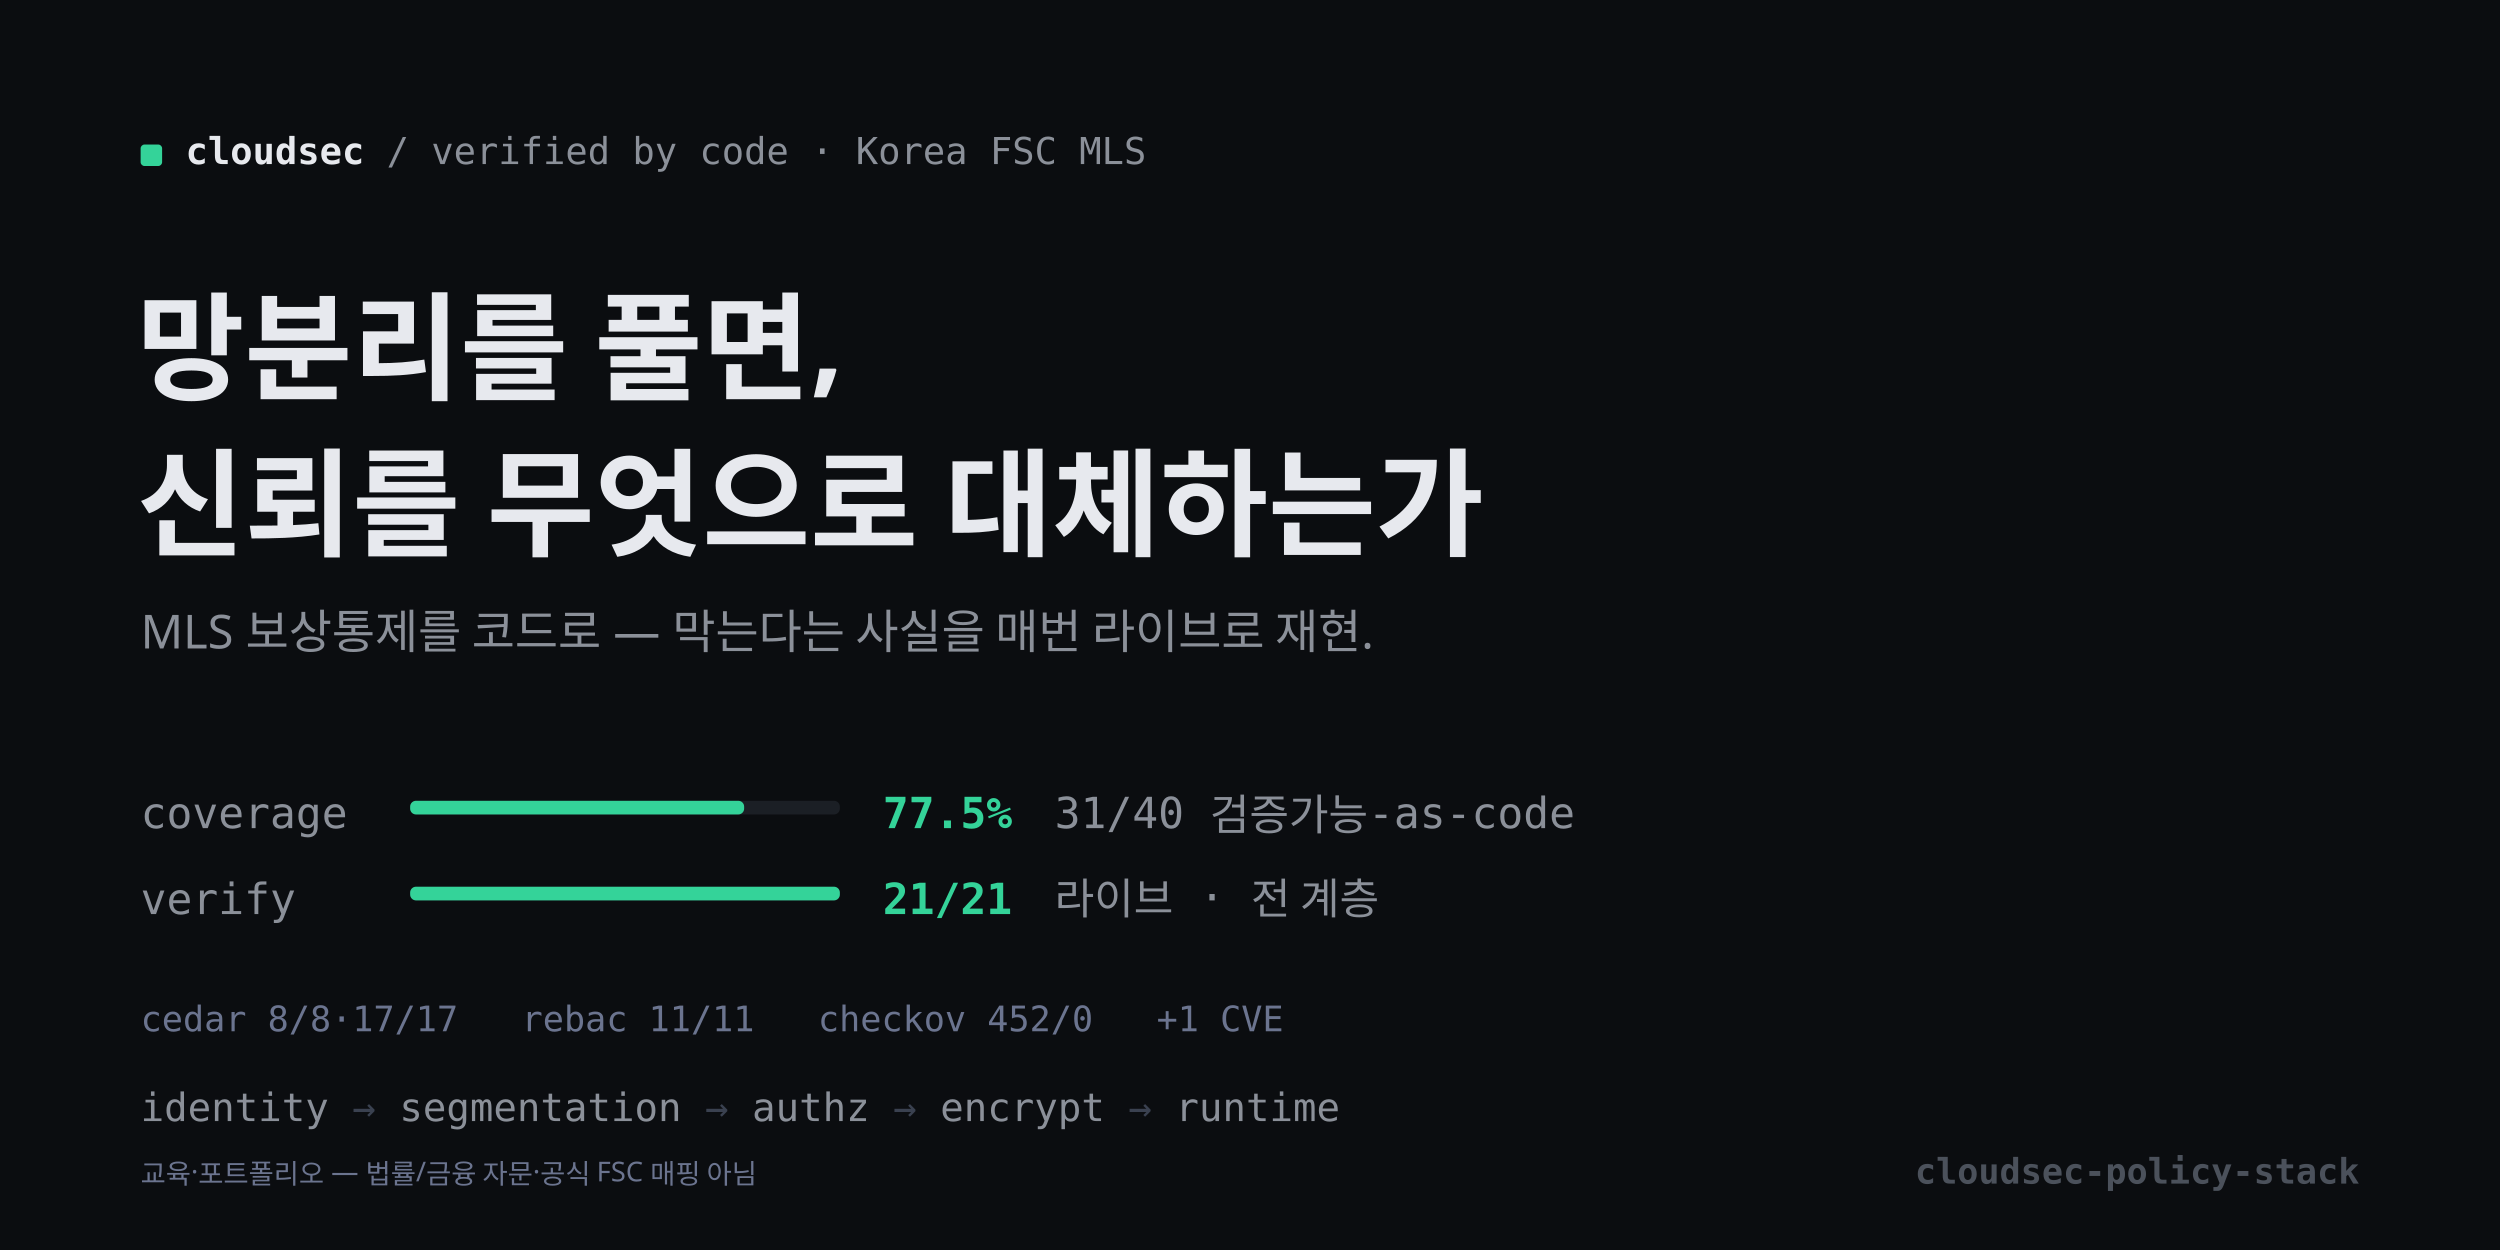
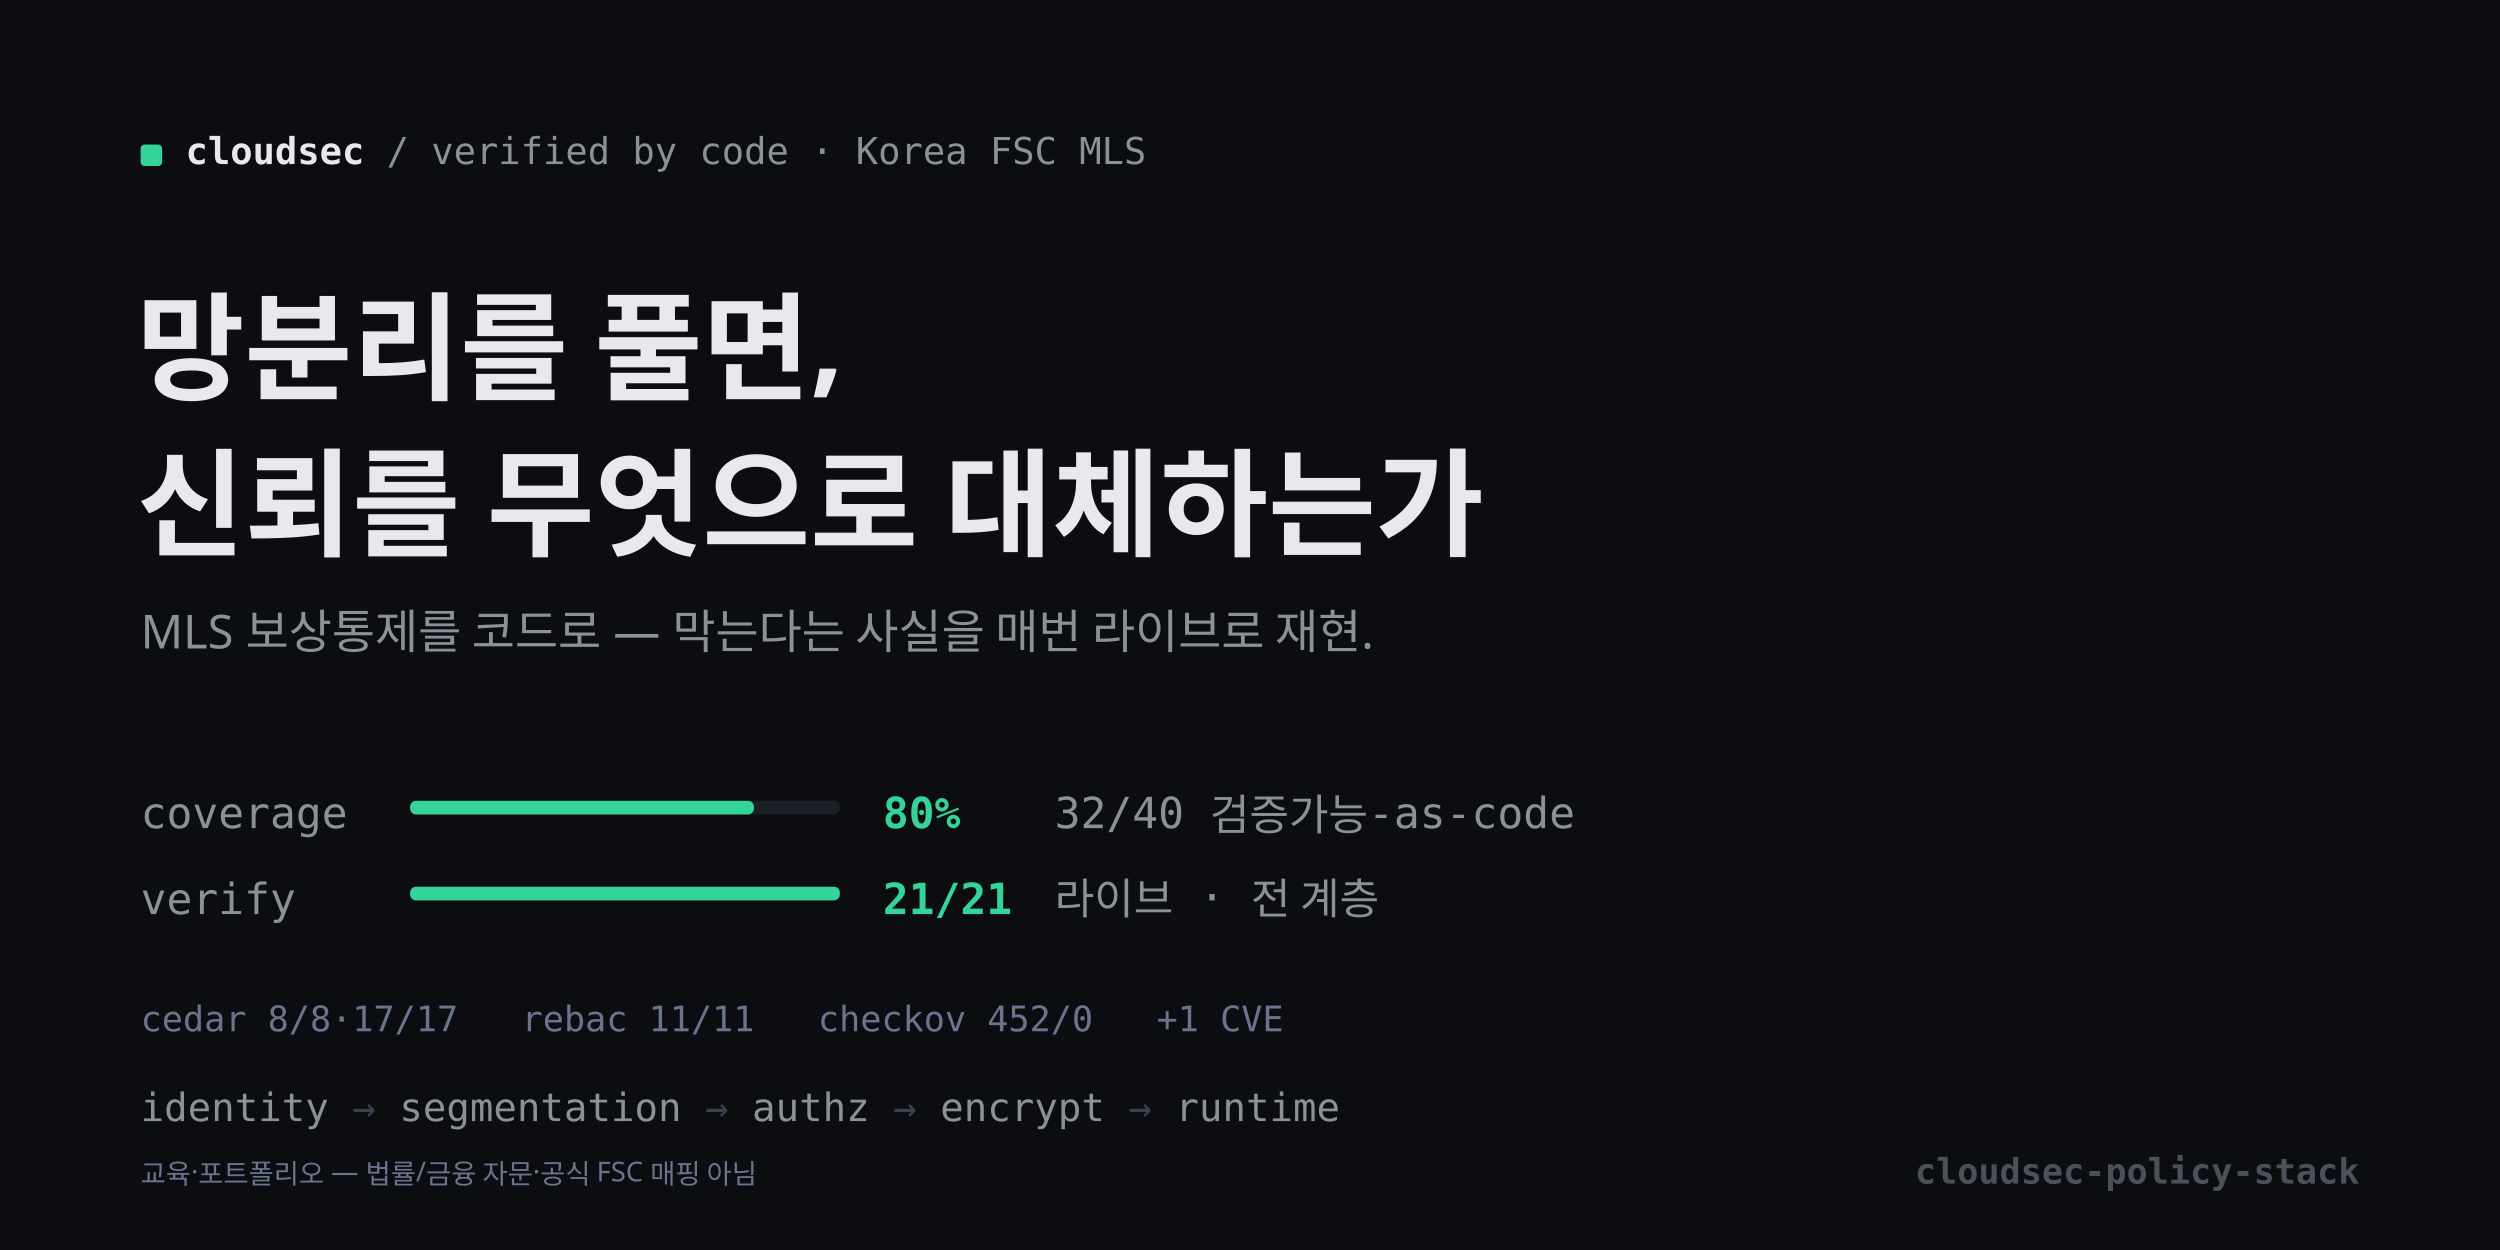
<svg xmlns="http://www.w3.org/2000/svg" viewBox="0 0 1280 640" width="1280" height="640">
  <rect width="1280" height="640" fill="#0b0d10" />
  <rect x="72" y="74" width="11" height="11" rx="2" fill="#34d399" />
  <text x="95" y="84" fill="#8b9099" font-family="'JetBrains Mono',Consolas,monospace" font-size="19" font-weight="500">
    <tspan fill="#e7e9ee" font-weight="700">cloudsec</tspan> / verified by code · Korea FSC MLS</text>
  <text x="70" y="200" fill="#e7e9ee" font-family="'Noto Sans KR','Malgun Gothic',sans-serif" font-size="60" font-weight="900">망분리를 풀면,</text>
  <text x="70" y="280" fill="#e7e9ee" font-family="'Noto Sans KR','Malgun Gothic',sans-serif" font-size="60" font-weight="900">신뢰를 무엇으로 대체하는가</text>
  <text x="72" y="332" fill="#8b9099" font-family="'Noto Sans KR','Malgun Gothic',sans-serif" font-size="24">MLS 보상통제를 코드로 — 막는다는 사실을 매번 라이브로 재현.</text>
  <g font-family="'JetBrains Mono',Consolas,monospace" font-size="22">
    <text x="72" y="424" fill="#8b9099">coverage</text>
    <rect x="210" y="410" width="220" height="7" rx="3" fill="#1b1f25" />
-     <rect x="210" y="410" width="171" height="7" rx="3" fill="#34d399" />
-     <text x="452" y="424" fill="#34d399" font-weight="700">77.5%</text>
-     <text x="540" y="424" fill="#8b9099">31/40 검증가능-as-code</text>
+     <rect x="210" y="410" width="176" height="7" rx="3" fill="#34d399" />
+     <text x="452" y="424" fill="#34d399" font-weight="700">80%</text>
+     <text x="540" y="424" fill="#8b9099">32/40 검증가능-as-code</text>
    <text x="72" y="468" fill="#8b9099">verify</text>
    <rect x="210" y="454" width="220" height="7" rx="3" fill="#1b1f25" />
    <rect x="210" y="454" width="220" height="7" rx="3" fill="#34d399" />
    <text x="452" y="468" fill="#34d399" font-weight="700">21/21</text>
    <text x="540" y="468" fill="#8b9099">라이브 · 전 계층</text>
  </g>
  <text x="72" y="528" fill="#6b748f" font-family="'JetBrains Mono',Consolas,monospace" font-size="18">cedar 8/8·17/17   rebac 11/11   checkov 452/0   +1 CVE</text>
  <text x="72" y="574" fill="#8b9099" font-family="'JetBrains Mono',Consolas,monospace" font-size="20">identity <tspan fill="#3a4150">→</tspan> segmentation <tspan fill="#3a4150">→</tspan> authz <tspan fill="#3a4150">→</tspan> encrypt <tspan fill="#3a4150">→</tspan> runtime</text>
  <text x="72" y="606" fill="#6b748f" font-family="'Noto Sans KR','Malgun Gothic',sans-serif" font-size="14">교육·포트폴리오 — 법률/금융 자문·공식 FSC 매핑 아님</text>
  <text x="1208" y="606" fill="#4b515b" text-anchor="end" font-family="'JetBrains Mono',Consolas,monospace" font-size="18" font-weight="700">cloudsec-policy-stack</text>
</svg>
